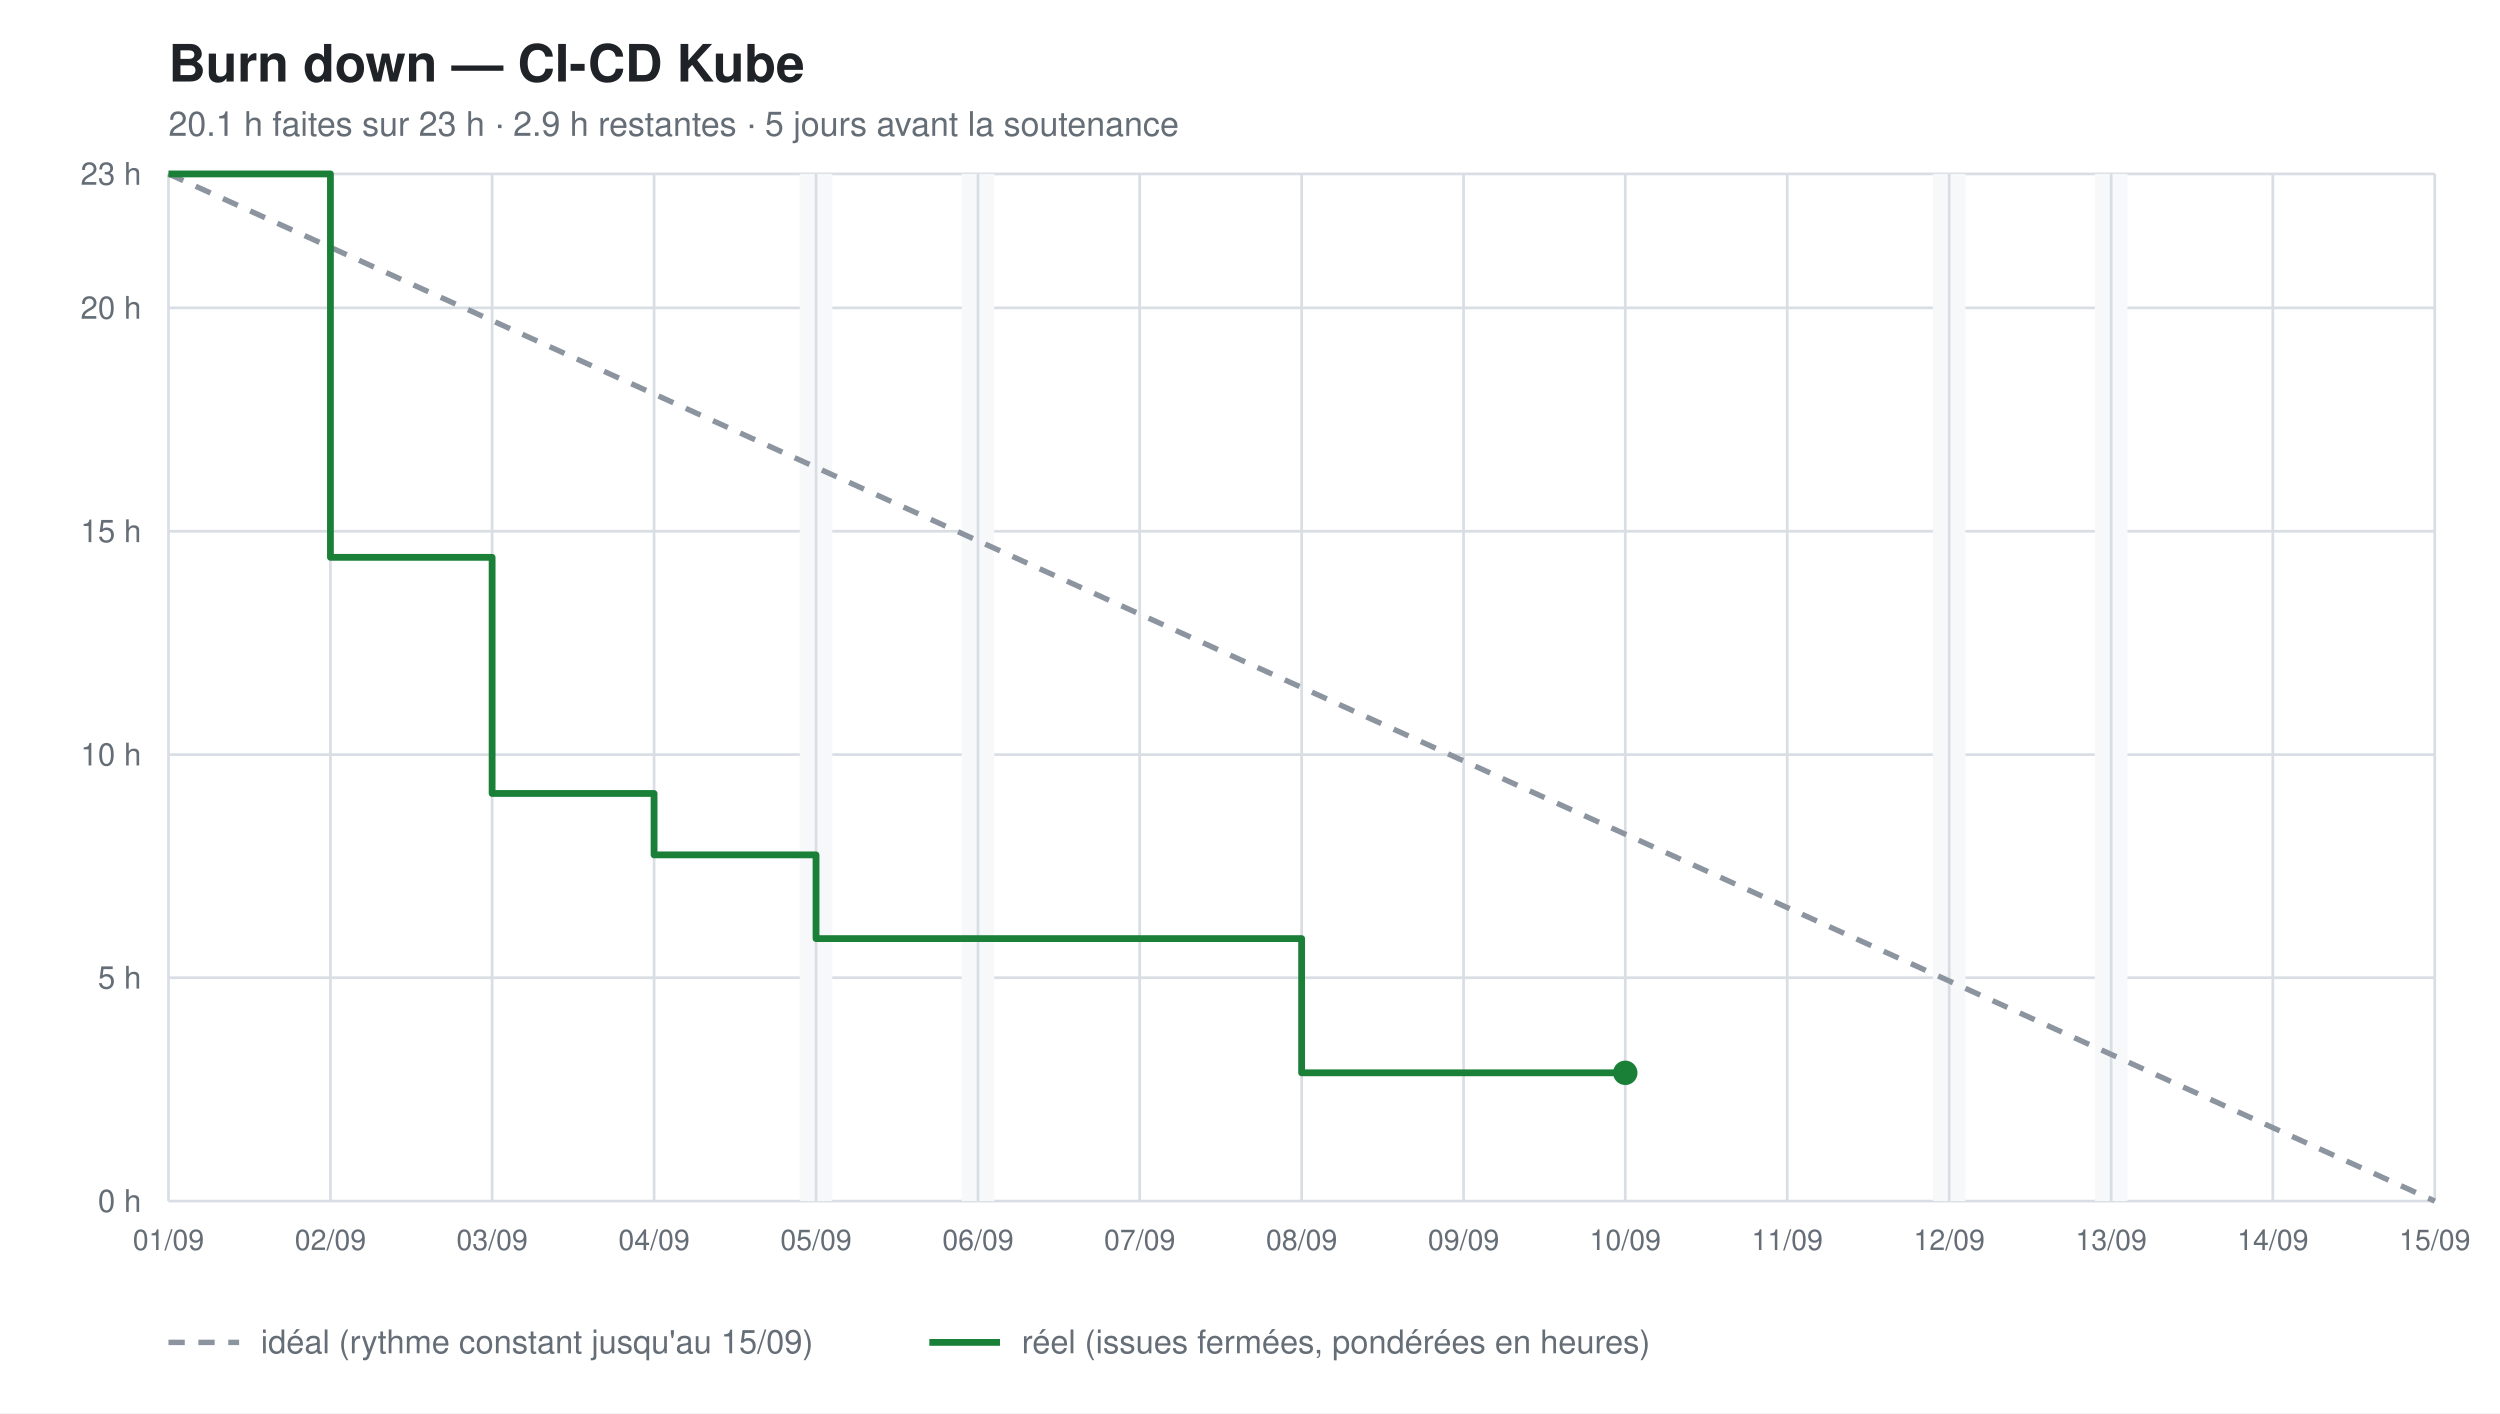
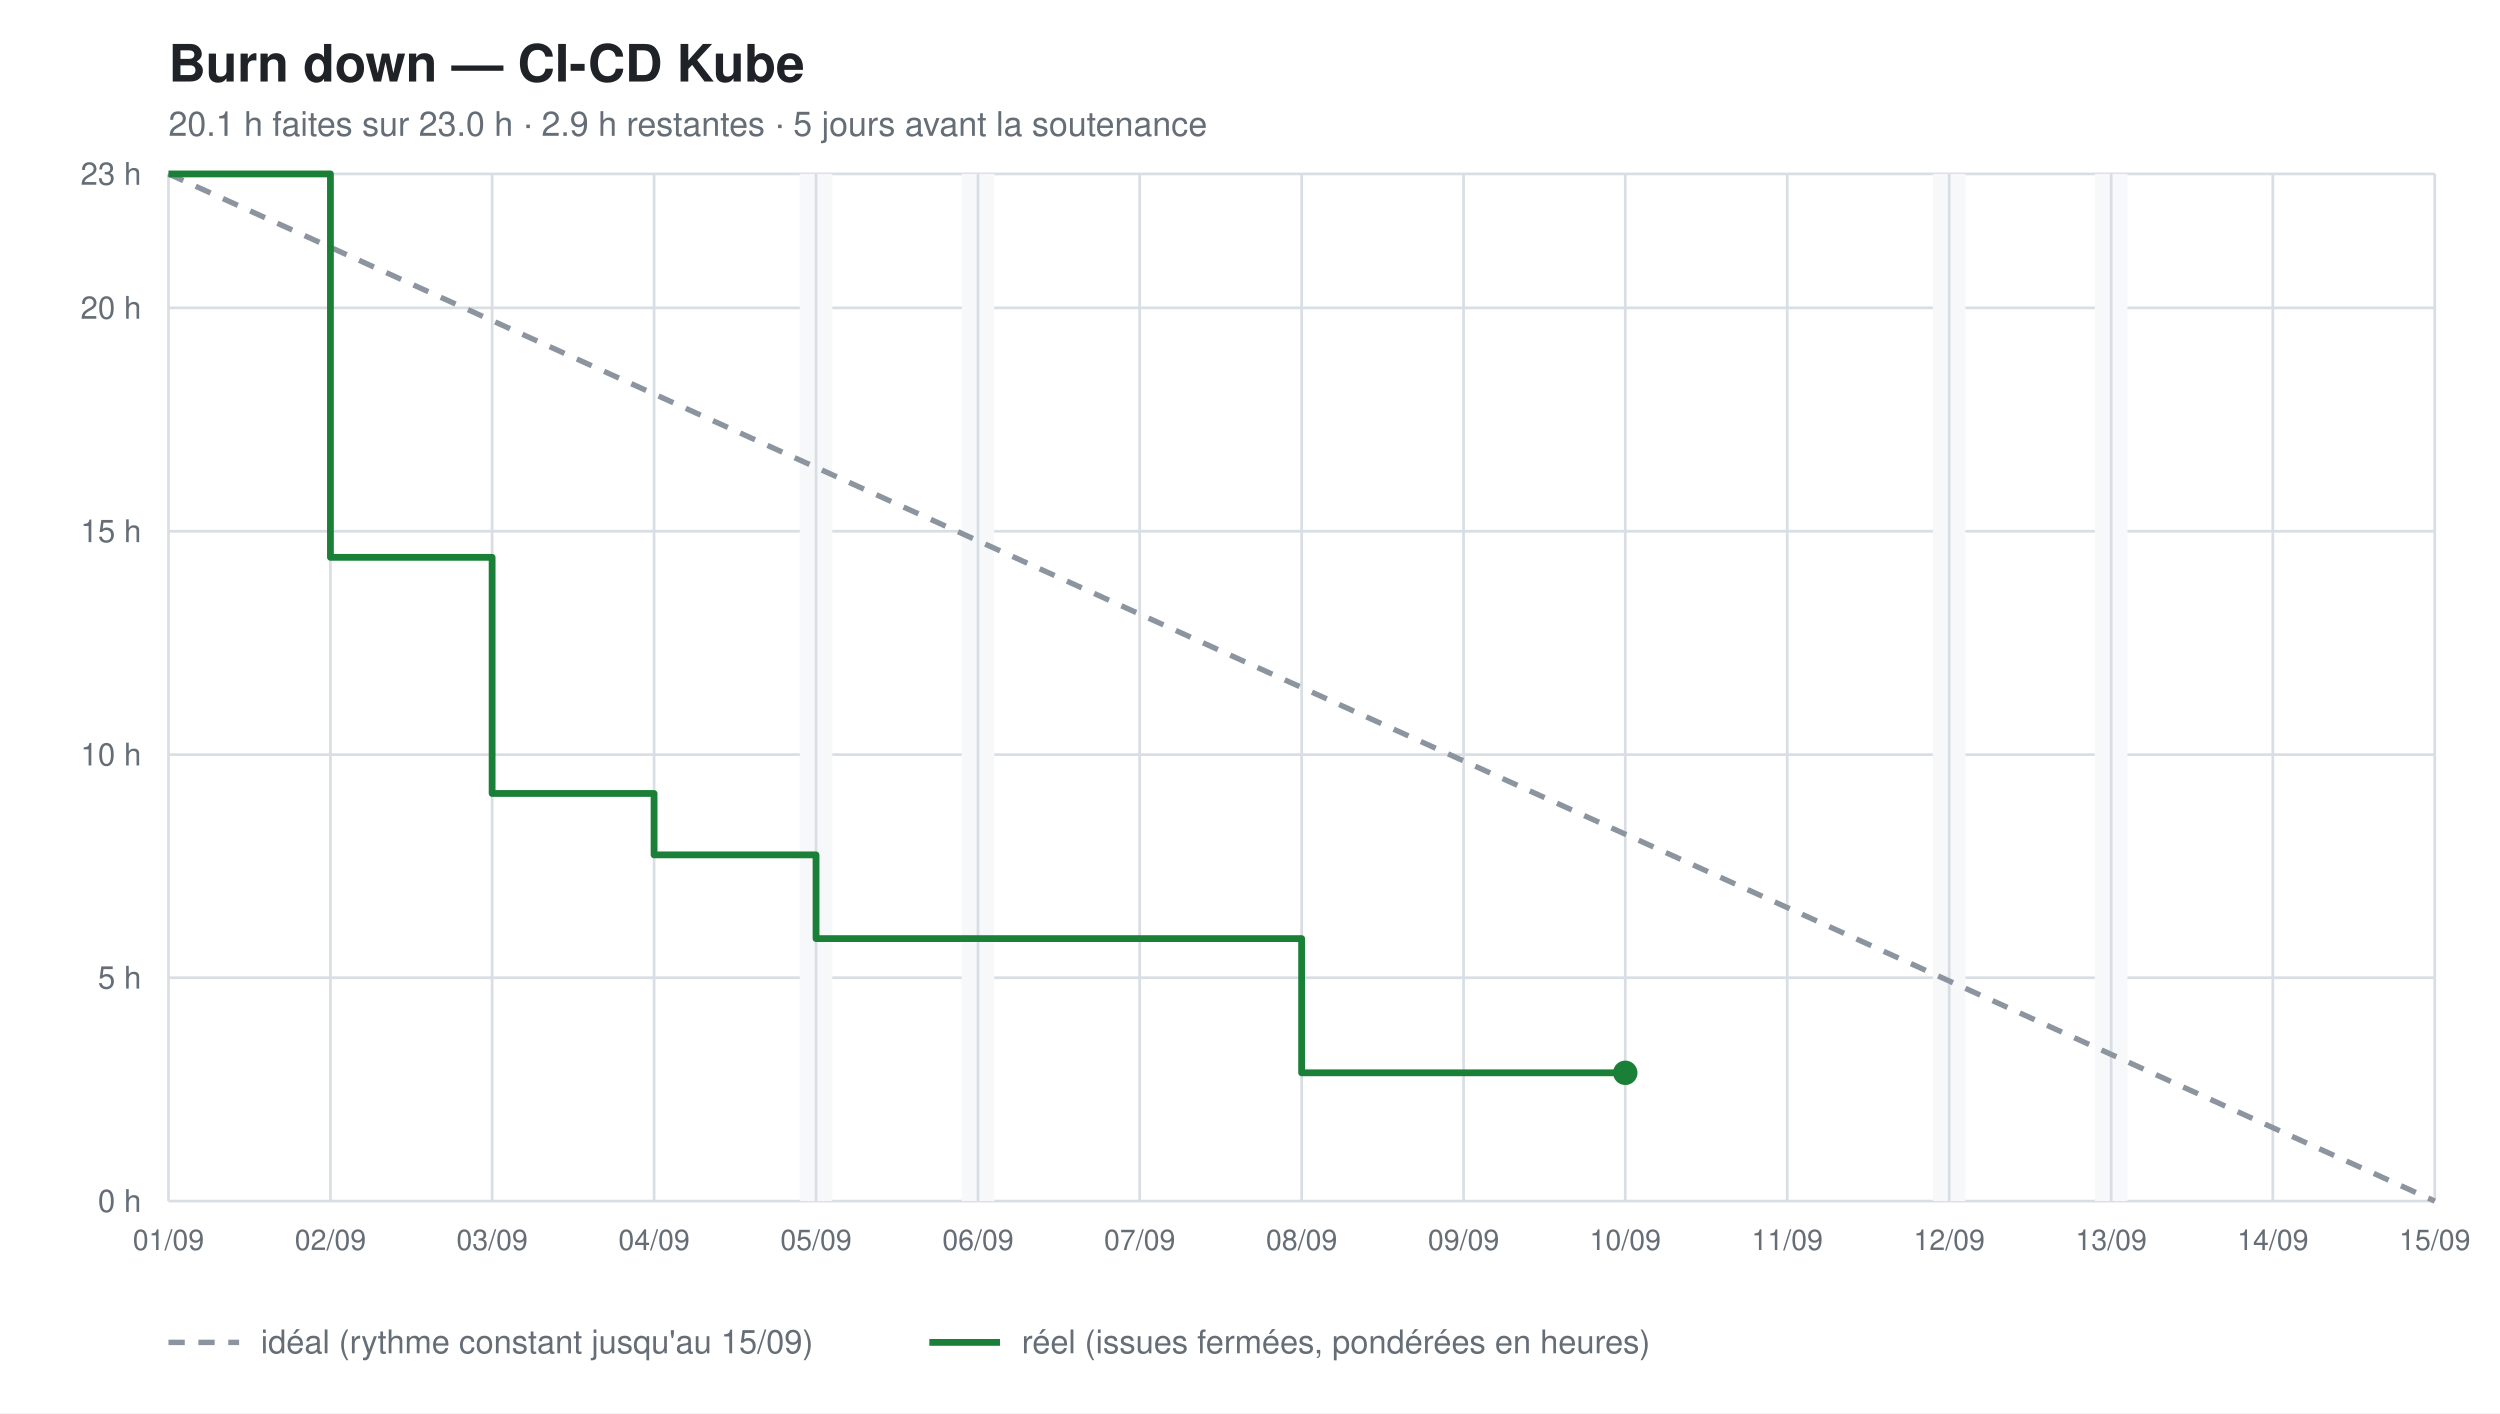
<svg xmlns="http://www.w3.org/2000/svg" width="920" height="520" viewBox="0 0 920 520" font-family="Segoe UI, Helvetica, Arial, sans-serif">
  <rect width="920" height="520" fill="#ffffff" />
  <text x="62" y="30" font-size="19" font-weight="600" fill="#1f2328">Burn down — CI-CD Kube</text>
-   <text x="62" y="50" font-size="12.5" fill="#656d76">20.1 h faites sur 23 h · 2.9 h restantes · 5 jours avant la soutenance</text>
+   <text x="62" y="50" font-size="12.5" fill="#656d76">20.1 h faites sur 23.0 h · 2.9 h restantes · 5 jours avant la soutenance</text>
  <line x1="62" y1="442.0" x2="896" y2="442.0" stroke="#d8dee4" stroke-width="1" />
  <text x="52" y="446.0" font-size="11.5" fill="#656d76" text-anchor="end">0 h</text>
  <line x1="62" y1="359.8" x2="896" y2="359.8" stroke="#d8dee4" stroke-width="1" />
  <text x="52" y="363.8" font-size="11.5" fill="#656d76" text-anchor="end">5 h</text>
  <line x1="62" y1="277.7" x2="896" y2="277.7" stroke="#d8dee4" stroke-width="1" />
  <text x="52" y="281.7" font-size="11.5" fill="#656d76" text-anchor="end">10 h</text>
  <line x1="62" y1="195.5" x2="896" y2="195.5" stroke="#d8dee4" stroke-width="1" />
  <text x="52" y="199.5" font-size="11.5" fill="#656d76" text-anchor="end">15 h</text>
  <line x1="62" y1="113.3" x2="896" y2="113.3" stroke="#d8dee4" stroke-width="1" />
  <text x="52" y="117.3" font-size="11.5" fill="#656d76" text-anchor="end">20 h</text>
  <line x1="62" y1="64.0" x2="896" y2="64.0" stroke="#d8dee4" stroke-width="1" />
  <text x="52" y="68.0" font-size="11.5" fill="#656d76" text-anchor="end">23 h</text>
  <line x1="62.0" y1="64" x2="62.0" y2="442" stroke="#d8dee4" stroke-width="1" />
  <text x="62.0" y="460" font-size="10.5" fill="#656d76" text-anchor="middle">01/09</text>
  <line x1="121.6" y1="64" x2="121.6" y2="442" stroke="#d8dee4" stroke-width="1" />
  <text x="121.6" y="460" font-size="10.5" fill="#656d76" text-anchor="middle">02/09</text>
  <line x1="181.1" y1="64" x2="181.1" y2="442" stroke="#d8dee4" stroke-width="1" />
  <text x="181.1" y="460" font-size="10.5" fill="#656d76" text-anchor="middle">03/09</text>
  <line x1="240.7" y1="64" x2="240.7" y2="442" stroke="#d8dee4" stroke-width="1" />
  <text x="240.7" y="460" font-size="10.5" fill="#656d76" text-anchor="middle">04/09</text>
  <rect x="294.3" y="64" width="12" height="378" fill="#f6f8fa" />
  <line x1="300.3" y1="64" x2="300.3" y2="442" stroke="#d8dee4" stroke-width="1" />
  <text x="300.3" y="460" font-size="10.5" fill="#656d76" text-anchor="middle">05/09</text>
  <rect x="353.9" y="64" width="12" height="378" fill="#f6f8fa" />
  <line x1="359.9" y1="64" x2="359.9" y2="442" stroke="#d8dee4" stroke-width="1" />
  <text x="359.9" y="460" font-size="10.5" fill="#656d76" text-anchor="middle">06/09</text>
  <line x1="419.4" y1="64" x2="419.4" y2="442" stroke="#d8dee4" stroke-width="1" />
  <text x="419.4" y="460" font-size="10.5" fill="#656d76" text-anchor="middle">07/09</text>
  <line x1="479.0" y1="64" x2="479.0" y2="442" stroke="#d8dee4" stroke-width="1" />
  <text x="479.0" y="460" font-size="10.5" fill="#656d76" text-anchor="middle">08/09</text>
  <line x1="538.6" y1="64" x2="538.6" y2="442" stroke="#d8dee4" stroke-width="1" />
  <text x="538.6" y="460" font-size="10.5" fill="#656d76" text-anchor="middle">09/09</text>
  <line x1="598.1" y1="64" x2="598.1" y2="442" stroke="#d8dee4" stroke-width="1" />
  <text x="598.1" y="460" font-size="10.5" fill="#656d76" text-anchor="middle">10/09</text>
  <line x1="657.7" y1="64" x2="657.7" y2="442" stroke="#d8dee4" stroke-width="1" />
  <text x="657.7" y="460" font-size="10.5" fill="#656d76" text-anchor="middle">11/09</text>
  <rect x="711.3" y="64" width="12" height="378" fill="#f6f8fa" />
  <line x1="717.3" y1="64" x2="717.3" y2="442" stroke="#d8dee4" stroke-width="1" />
  <text x="717.3" y="460" font-size="10.5" fill="#656d76" text-anchor="middle">12/09</text>
  <rect x="770.9" y="64" width="12" height="378" fill="#f6f8fa" />
  <line x1="776.9" y1="64" x2="776.9" y2="442" stroke="#d8dee4" stroke-width="1" />
  <text x="776.9" y="460" font-size="10.5" fill="#656d76" text-anchor="middle">13/09</text>
  <line x1="836.4" y1="64" x2="836.4" y2="442" stroke="#d8dee4" stroke-width="1" />
  <text x="836.4" y="460" font-size="10.5" fill="#656d76" text-anchor="middle">14/09</text>
  <line x1="896.0" y1="64" x2="896.0" y2="442" stroke="#d8dee4" stroke-width="1" />
  <text x="896.0" y="460" font-size="10.5" fill="#656d76" text-anchor="middle">15/09</text>
  <line x1="62.0" y1="64.0" x2="896.0" y2="442.0" stroke="#8c959f" stroke-width="2" stroke-dasharray="6 5" />
  <polyline points="62.0,64.0 121.6,64.0 121.6,205.1 181.1,205.1 181.1,292.0 240.7,292.0 240.7,314.6 300.3,314.6 300.3,345.4 359.9,345.4 359.9,345.4 419.4,345.4 419.4,345.4 479.0,345.4 479.0,394.8 538.6,394.8 538.6,394.8 598.1,394.8 598.1,394.8 598.1,394.8 598.1,394.8" fill="none" stroke="#1a7f37" stroke-width="2.5" stroke-linejoin="round" />
  <circle cx="598.1" cy="394.8" r="4.5" fill="#1a7f37" />
  <line x1="62" y1="494" x2="88" y2="494" stroke="#8c959f" stroke-width="2" stroke-dasharray="6 5" />
  <text x="96" y="498" font-size="12" fill="#656d76">idéal (rythme constant jusqu'au 15/09)</text>
  <line x1="342" y1="494" x2="368" y2="494" stroke="#1a7f37" stroke-width="2.5" />
  <text x="376" y="498" font-size="12" fill="#656d76">réel (issues fermées, pondérées en heures)</text>
</svg>
